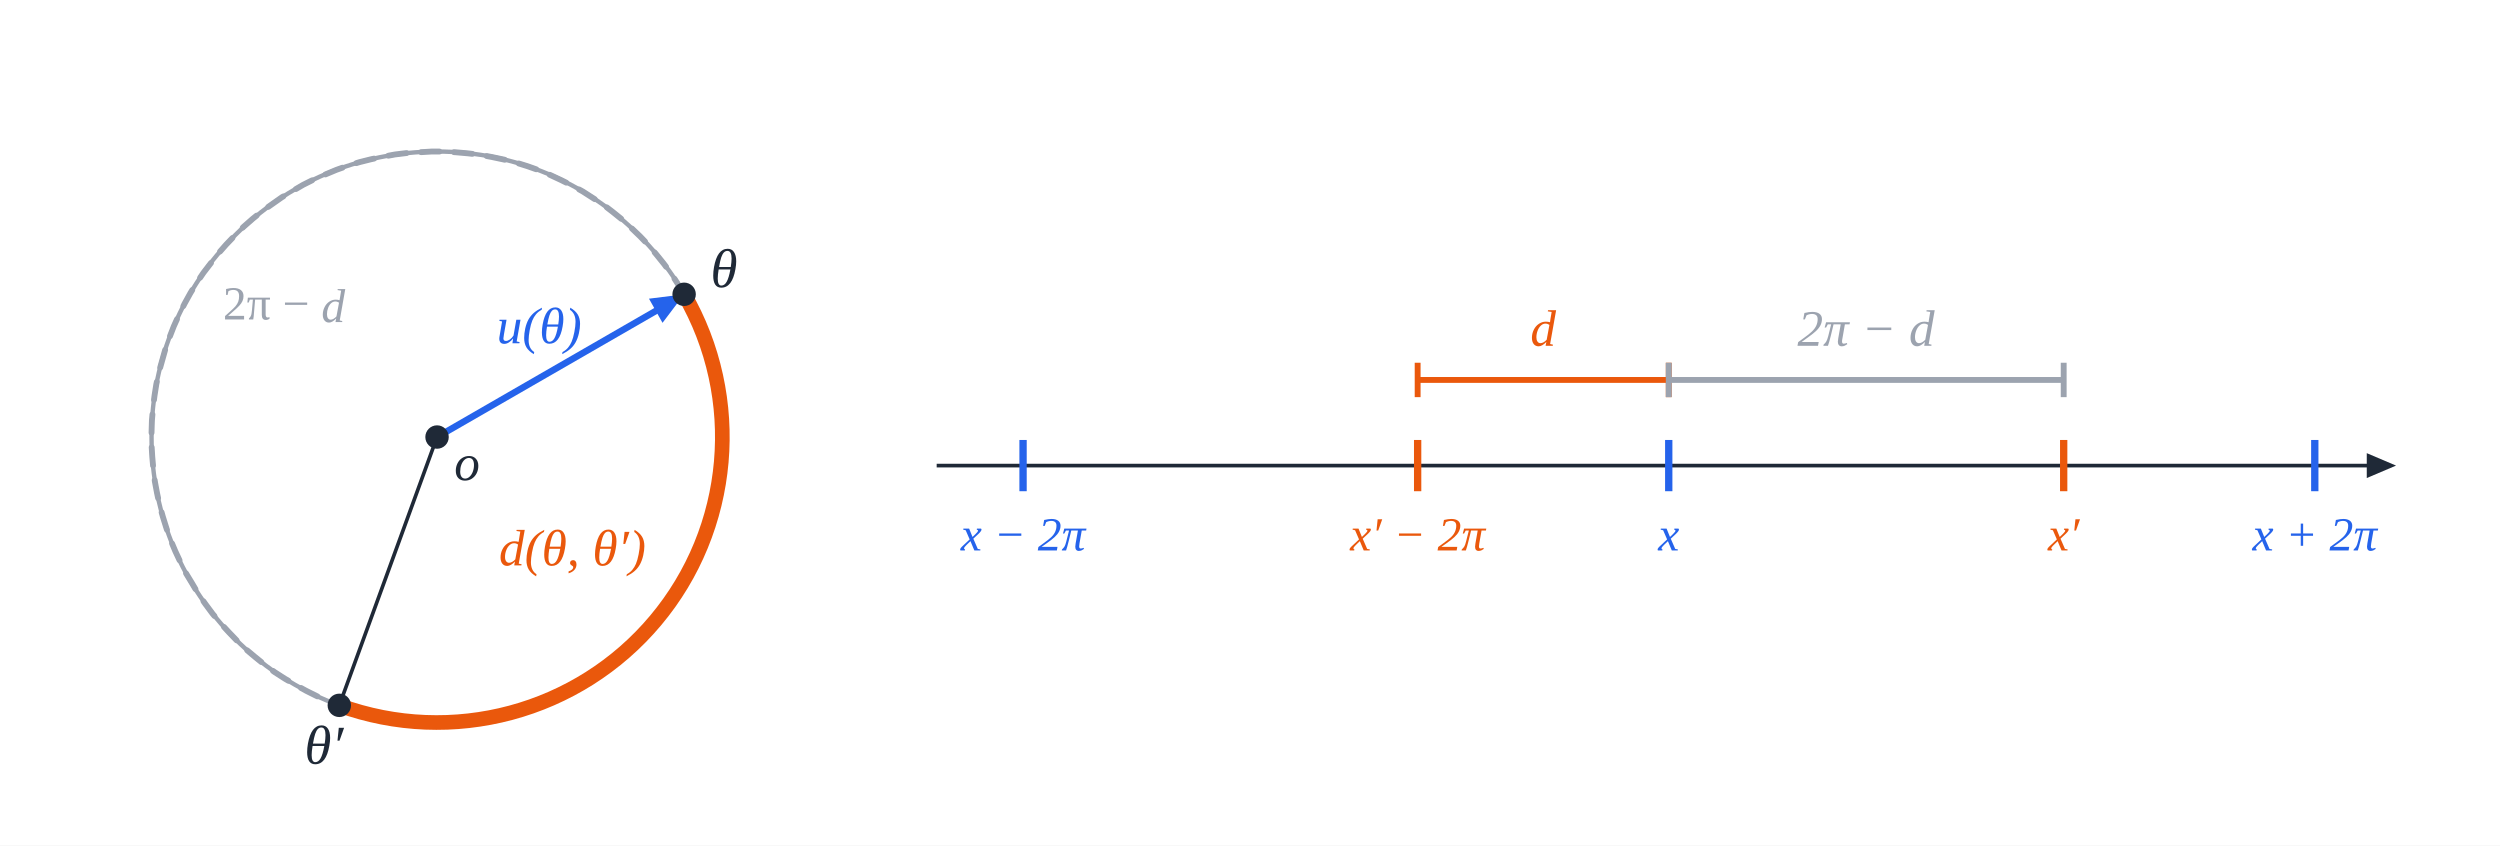
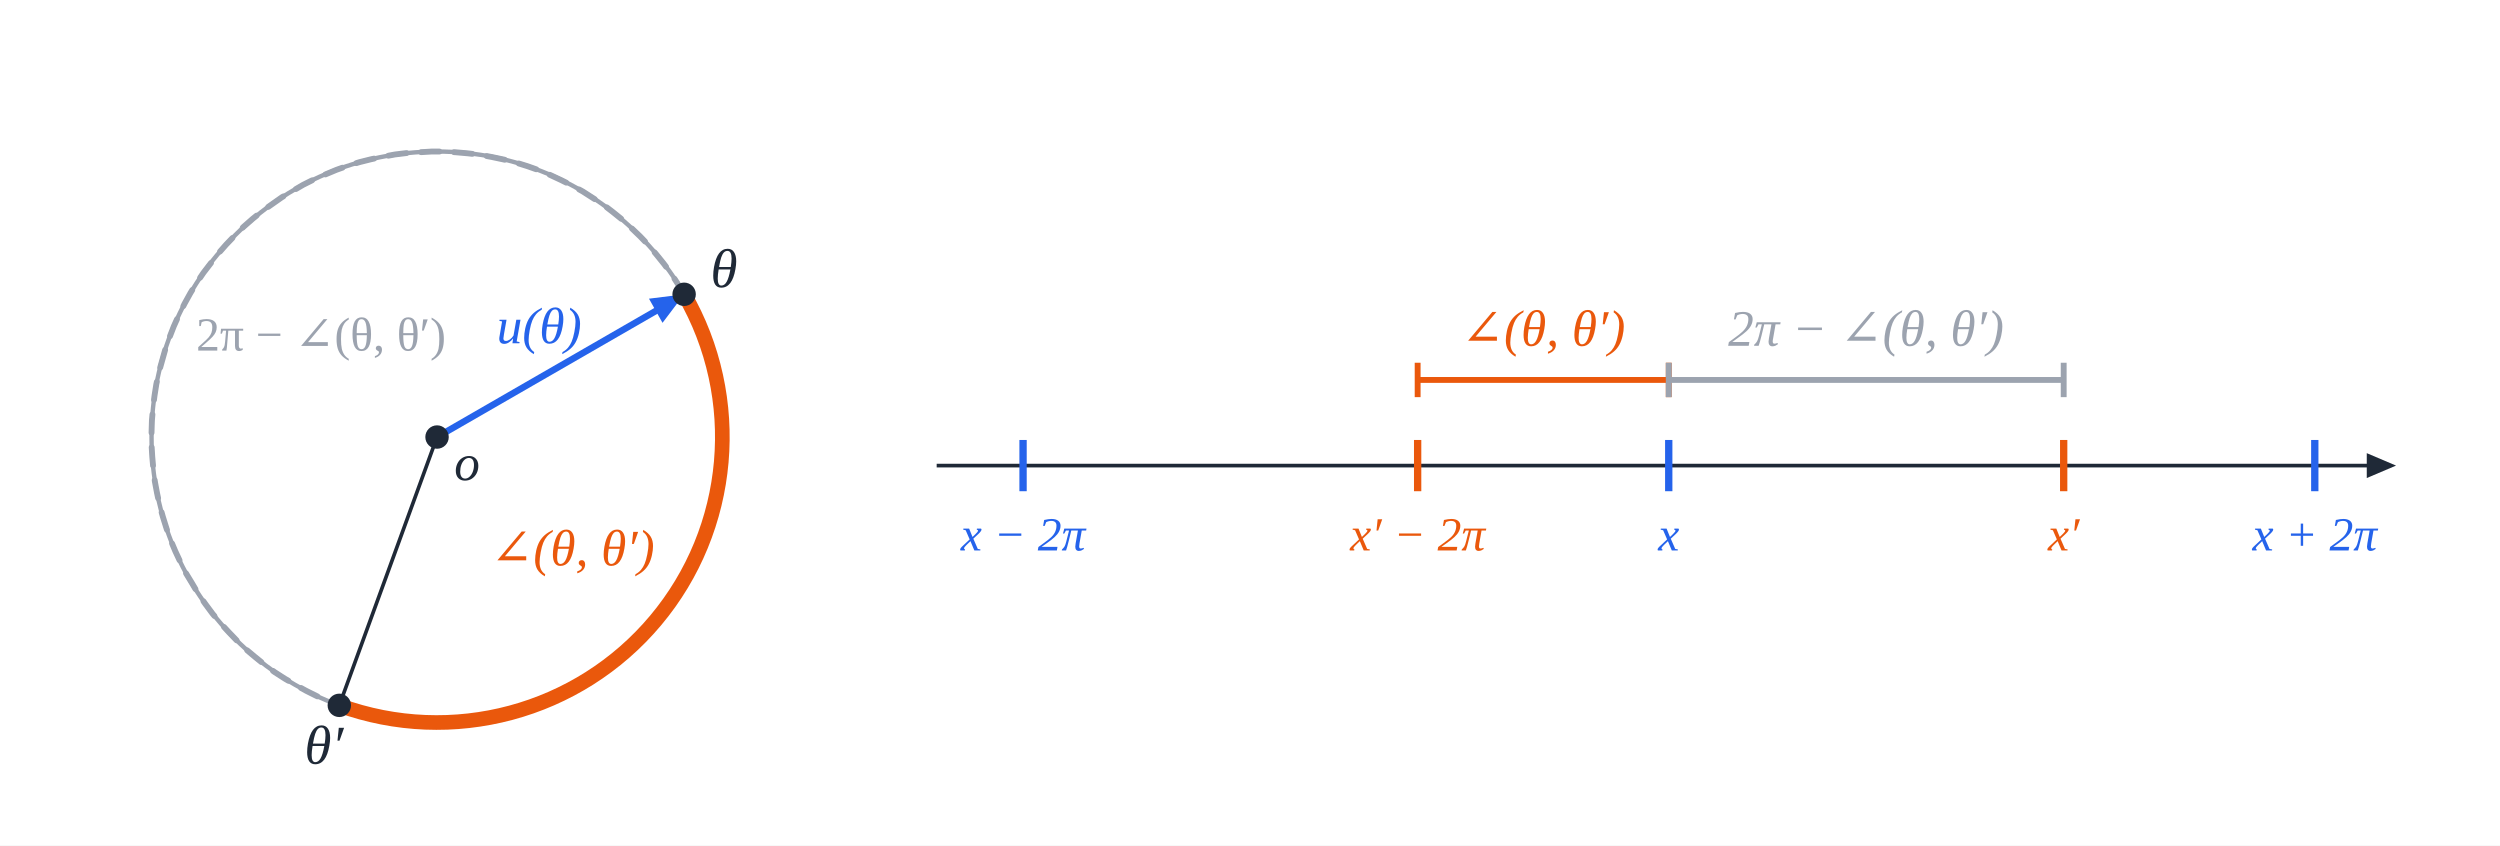
<svg xmlns="http://www.w3.org/2000/svg" width="683" height="231" viewBox="0 0 683 231" role="img" aria-label="The unit vector u(theta) and the angle between two directions theta and theta prime: the shorter way round the unit circle, and the least distance between real numbers that represent them">
  <defs>
    <marker id="arrow" viewBox="0 0 10 10" refX="9" refY="5" markerUnits="userSpaceOnUse" markerWidth="11" markerHeight="11" orient="auto-start-reverse">
      <path d="M 0 0 L 10 5 L 0 10 z" fill="#1f2937" />
    </marker>
  </defs>
  <rect width="100%" height="100%" fill="#ffffff" />
  <circle cx="119.4" cy="119.4" r="78.0" fill="none" stroke="#9ca3af" stroke-width="1.2" />
  <polyline points="186.9,80.4 185.2,77.6 183.4,74.8 181.4,72.1 179.3,69.5 177.2,67.0 174.9,64.6 172.5,62.3 170.0,60.0 167.4,57.9 164.8,55.9 162.0,54.1 159.2,52.3 156.3,50.7 153.3,49.2 150.3,47.8 147.2,46.5 144.1,45.4 140.9,44.4 137.7,43.6 134.4,42.9 131.2,42.3 127.9,41.9 124.5,41.6 121.2,41.4 117.9,41.4 114.6,41.6 111.2,41.8 107.9,42.2 104.7,42.8 101.4,43.5 98.2,44.3 95.0,45.3 91.9,46.4 88.8,47.7 85.8,49.0 82.8,50.5 79.9,52.2 77.0,53.9 74.3,55.8 71.6,57.7 69.0,59.8 66.5,62.0 64.1,64.4 61.8,66.8 59.6,69.3 57.6,71.9 55.6,74.5 53.7,77.3 52.0,80.1 50.4,83.0 48.9,86.0 47.5,89.1 46.3,92.2 45.2,95.3 44.3,98.5 43.4,101.7 42.7,105.0 42.2,108.2 41.8,111.5 41.5,114.9 41.4,118.2 41.4,121.5 41.6,124.8 41.9,128.2 42.3,131.5 42.9,134.7 43.6,138.0 44.5,141.2 45.5,144.4 46.6,147.5 47.9,150.6 49.3,153.6 50.8,156.6 52.5,159.4 54.2,162.3 56.1,165.0 58.1,167.7 60.2,170.2 62.5,172.7 64.8,175.1 67.2,177.4 69.7,179.5 72.3,181.6 75.0,183.6 77.8,185.4 80.7,187.1 83.6,188.7 86.6,190.2 89.6,191.5 92.7,192.7" fill="none" fill-opacity="1.0" stroke="#9ca3af" stroke-width="1.6" stroke-linejoin="round" stroke-linecap="round" stroke-dasharray="5 4" />
  <path d="M 92.7 192.7 A 78.0 78.0 0 0 0 186.9 80.4" fill="none" stroke="#ea580c" stroke-width="4" stroke-linecap="round" />
  <line x1="119.4" y1="119.4" x2="181.5" y2="83.6" stroke="#2563eb" stroke-width="1.8" />
  <path d="M 186.9 80.4 L 181.0 88.2 L 177.3 81.6 z" fill="#2563eb" />
  <text x="147.3" y="89.8" font-size="14" font-family="Georgia, 'Times New Roman', serif" fill="#2563eb" text-anchor="middle" dominant-baseline="middle" font-style="italic">u(θ)</text>
  <line x1="119.4" y1="119.4" x2="92.7" y2="192.7" stroke="#1f2937" stroke-width="1" />
  <circle cx="186.9" cy="80.4" r="3.2" fill="#1f2937" />
  <text x="197.8" y="74.2" font-size="15" font-family="Georgia, 'Times New Roman', serif" fill="#1f2937" text-anchor="middle" dominant-baseline="middle" font-style="italic">θ</text>
  <circle cx="92.7" cy="192.7" r="3.2" fill="#1f2937" />
  <text x="88.5" y="204.4" font-size="15" font-family="Georgia, 'Times New Roman', serif" fill="#1f2937" text-anchor="middle" dominant-baseline="middle" font-style="italic">θ′</text>
-   <text x="156.4" y="150.5" font-size="14" font-family="Georgia, 'Times New Roman', serif" fill="#ea580c" text-anchor="middle" dominant-baseline="middle" font-style="italic">d(θ, θ′)</text>
-   <text x="77.6" y="84.3" font-size="13" font-family="Georgia, 'Times New Roman', serif" fill="#9ca3af" text-anchor="middle" dominant-baseline="middle">2π − <tspan font-style="italic">d</tspan>
-   </text>
+   <text x="156.4" y="150.5" font-size="14" font-family="Georgia, 'Times New Roman', serif" fill="#ea580c" text-anchor="middle" dominant-baseline="middle" font-style="italic">∠(θ, θ′)</text>
+   <text x="87.7" y="92.8" font-size="13" font-family="Georgia, 'Times New Roman', serif" fill="#9ca3af" text-anchor="middle" dominant-baseline="middle">2π − ∠(θ, θ′)</text>
  <circle cx="119.4" cy="119.4" r="3.2" fill="#1f2937" />
  <text x="124.1" y="127.2" font-size="14" font-family="Georgia, 'Times New Roman', serif" fill="#1f2937" text-anchor="start" dominant-baseline="middle" font-style="italic">o</text>
  <line x1="255.9" y1="127.2" x2="650.4" y2="127.2" stroke="#1f2937" stroke-width="1" />
  <path d="M 654.6 127.2 L 646.6 130.6 L 646.6 123.8 z" fill="#1f2937" />
  <line x1="279.5" y1="134.2" x2="279.5" y2="120.2" stroke="#2563eb" stroke-width="2" />
  <text x="279.5" y="146.7" font-size="13" font-family="Georgia, 'Times New Roman', serif" fill="#2563eb" text-anchor="middle" dominant-baseline="middle" font-style="italic">x − 2π</text>
  <line x1="455.9" y1="134.2" x2="455.9" y2="120.2" stroke="#2563eb" stroke-width="2" />
  <text x="455.9" y="146.7" font-size="13" font-family="Georgia, 'Times New Roman', serif" fill="#2563eb" text-anchor="middle" dominant-baseline="middle" font-style="italic">x</text>
  <line x1="632.4" y1="134.2" x2="632.4" y2="120.2" stroke="#2563eb" stroke-width="2" />
  <text x="632.4" y="146.7" font-size="13" font-family="Georgia, 'Times New Roman', serif" fill="#2563eb" text-anchor="middle" dominant-baseline="middle" font-style="italic">x + 2π</text>
  <line x1="387.3" y1="134.2" x2="387.3" y2="120.2" stroke="#ea580c" stroke-width="2" />
  <text x="387.3" y="146.7" font-size="13" font-family="Georgia, 'Times New Roman', serif" fill="#ea580c" text-anchor="middle" dominant-baseline="middle" font-style="italic">x′ − 2π</text>
  <line x1="563.8" y1="134.2" x2="563.8" y2="120.2" stroke="#ea580c" stroke-width="2" />
  <text x="563.8" y="146.7" font-size="13" font-family="Georgia, 'Times New Roman', serif" fill="#ea580c" text-anchor="middle" dominant-baseline="middle" font-style="italic">x′</text>
  <line x1="387.3" y1="103.8" x2="455.9" y2="103.8" stroke="#ea580c" stroke-width="1.6" />
  <line x1="387.3" y1="108.5" x2="387.3" y2="99.1" stroke="#ea580c" stroke-width="1.6" />
  <line x1="455.9" y1="108.5" x2="455.9" y2="99.1" stroke="#ea580c" stroke-width="1.6" />
-   <text x="421.6" y="90.5" font-size="14" font-family="Georgia, 'Times New Roman', serif" fill="#ea580c" text-anchor="middle" dominant-baseline="middle" font-style="italic">d</text>
+   <text x="421.6" y="90.5" font-size="14" font-family="Georgia, 'Times New Roman', serif" fill="#ea580c" text-anchor="middle" dominant-baseline="middle" font-style="italic">∠(θ, θ′)</text>
  <line x1="455.9" y1="103.8" x2="563.8" y2="103.8" stroke="#9ca3af" stroke-width="1.6" />
  <line x1="455.9" y1="108.5" x2="455.9" y2="99.1" stroke="#9ca3af" stroke-width="1.6" />
  <line x1="563.8" y1="108.5" x2="563.8" y2="99.1" stroke="#9ca3af" stroke-width="1.6" />
-   <text x="509.8" y="90.5" font-size="14" font-family="Georgia, 'Times New Roman', serif" fill="#9ca3af" text-anchor="middle" dominant-baseline="middle" font-style="italic">2π − <tspan font-style="italic">d</tspan>
-   </text>
+   <text x="509.8" y="90.5" font-size="14" font-family="Georgia, 'Times New Roman', serif" fill="#9ca3af" text-anchor="middle" dominant-baseline="middle" font-style="italic">2π − ∠(θ, θ′)</text>
</svg>
